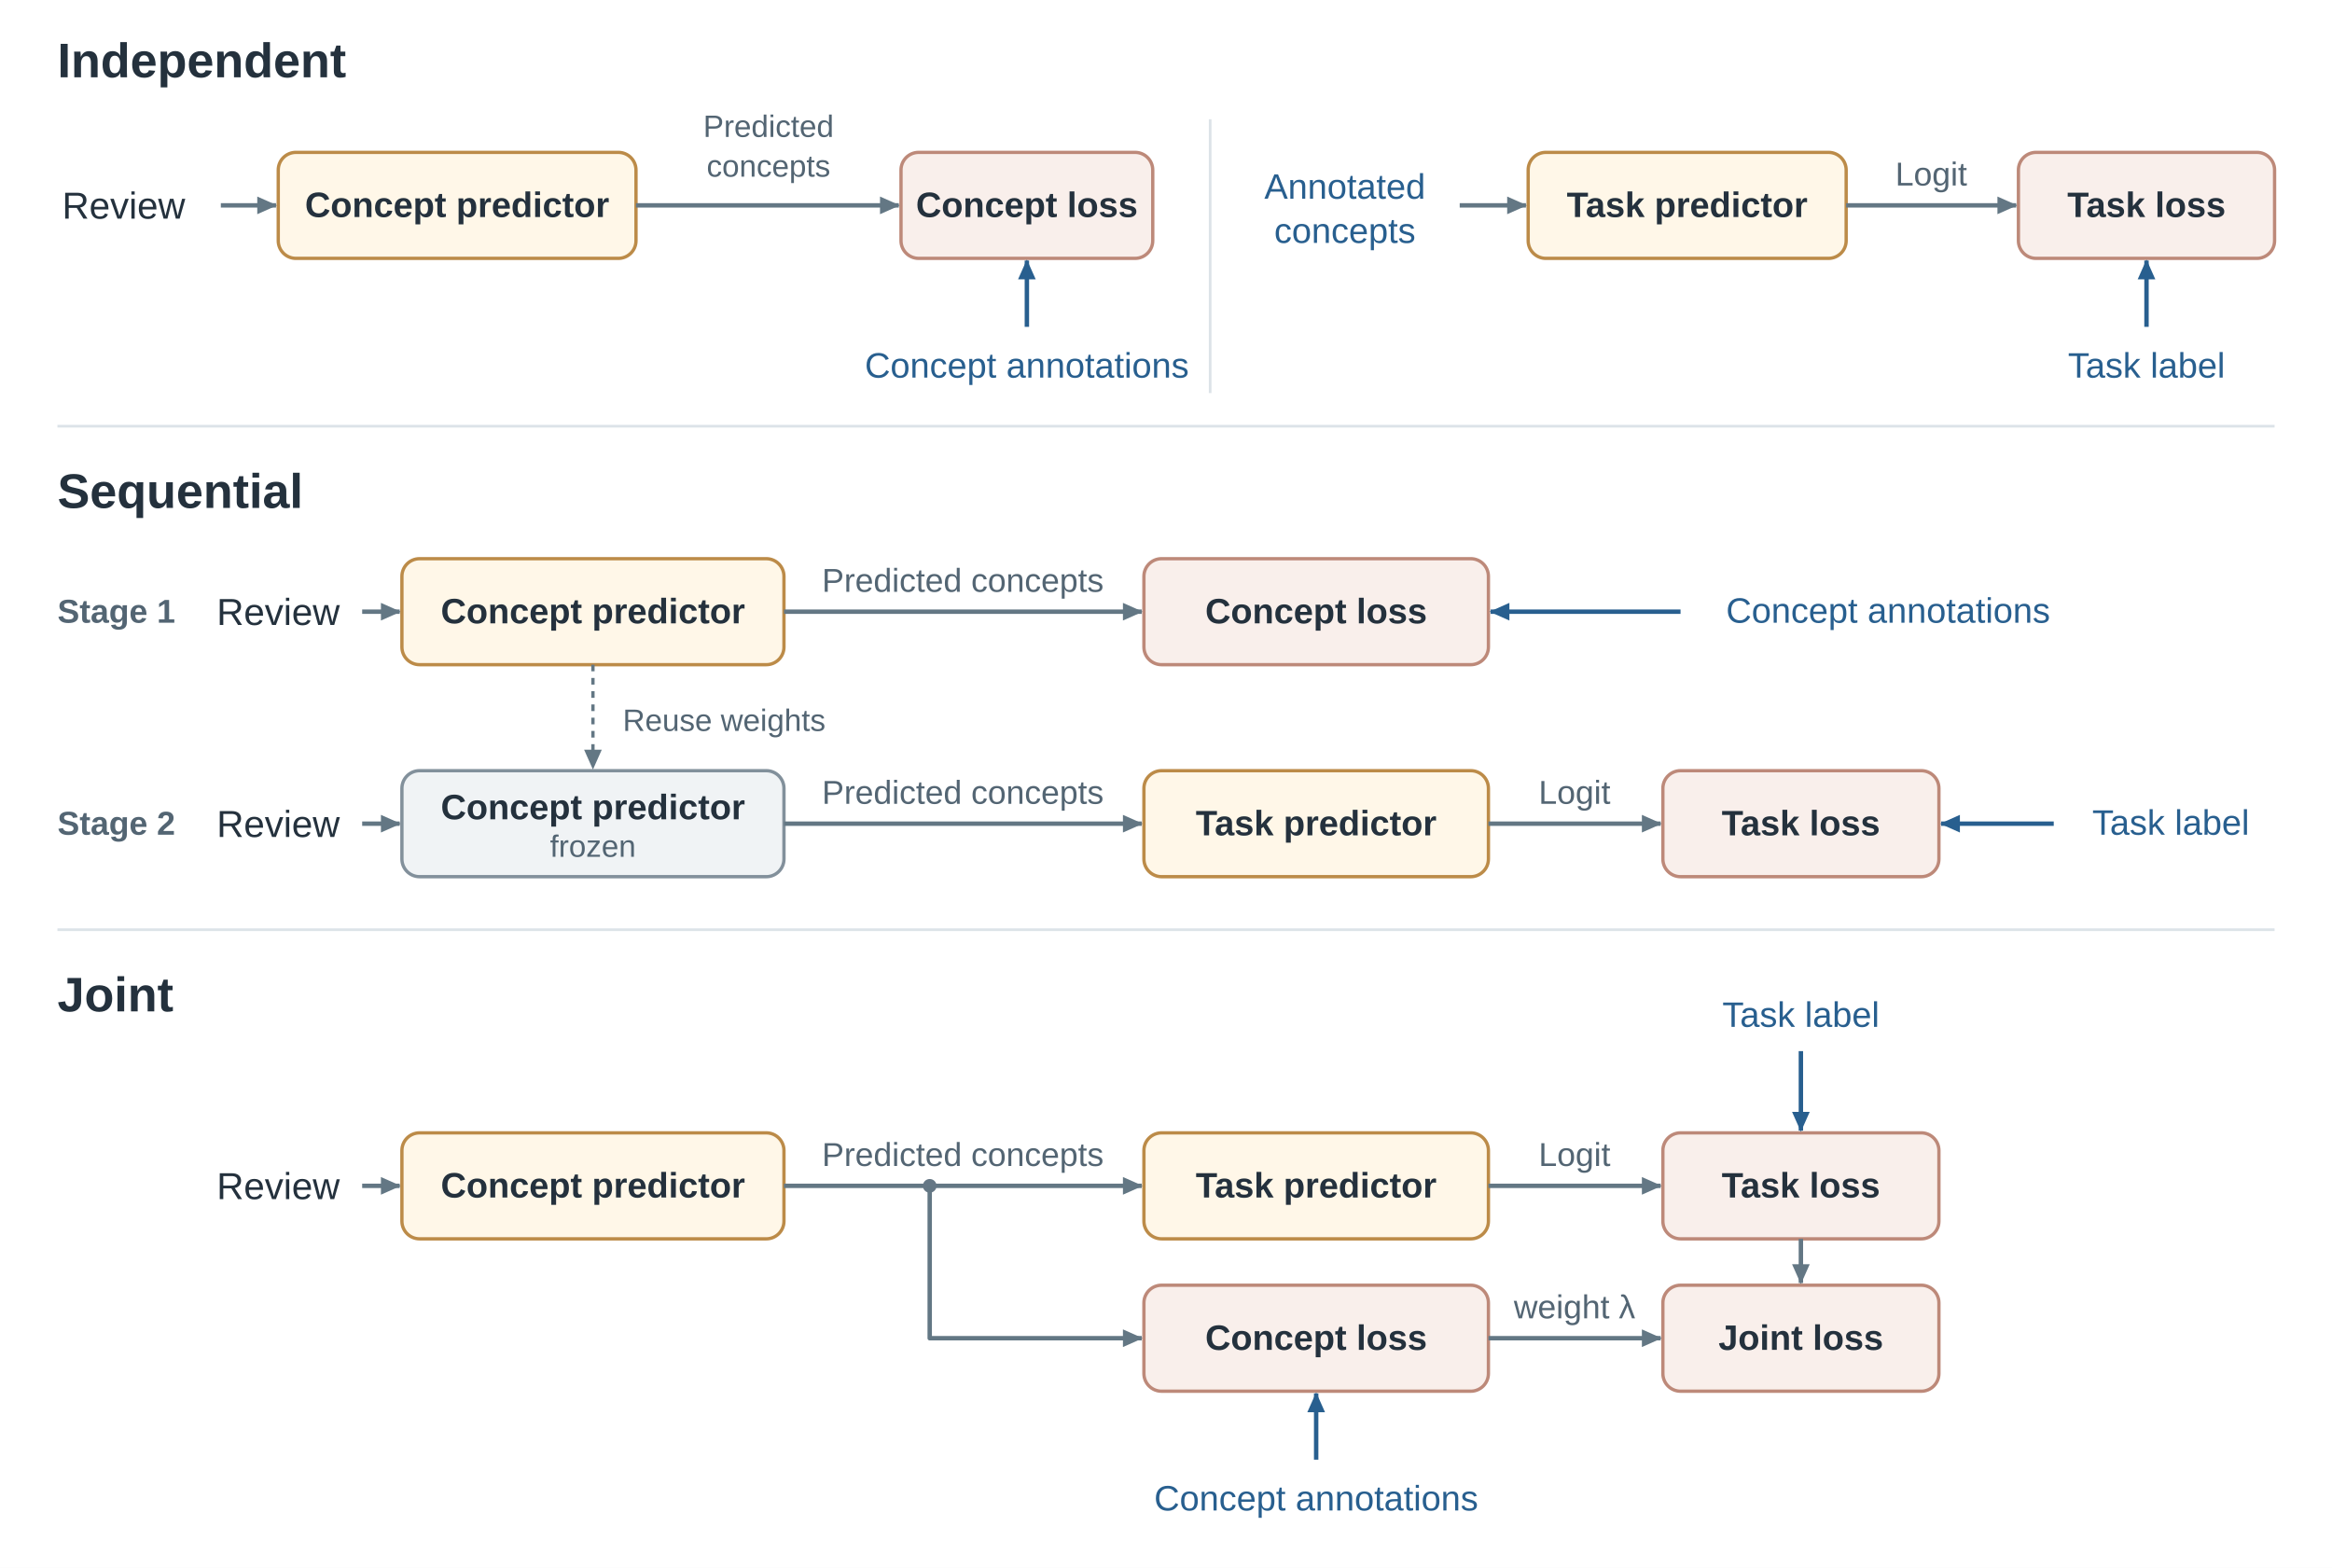
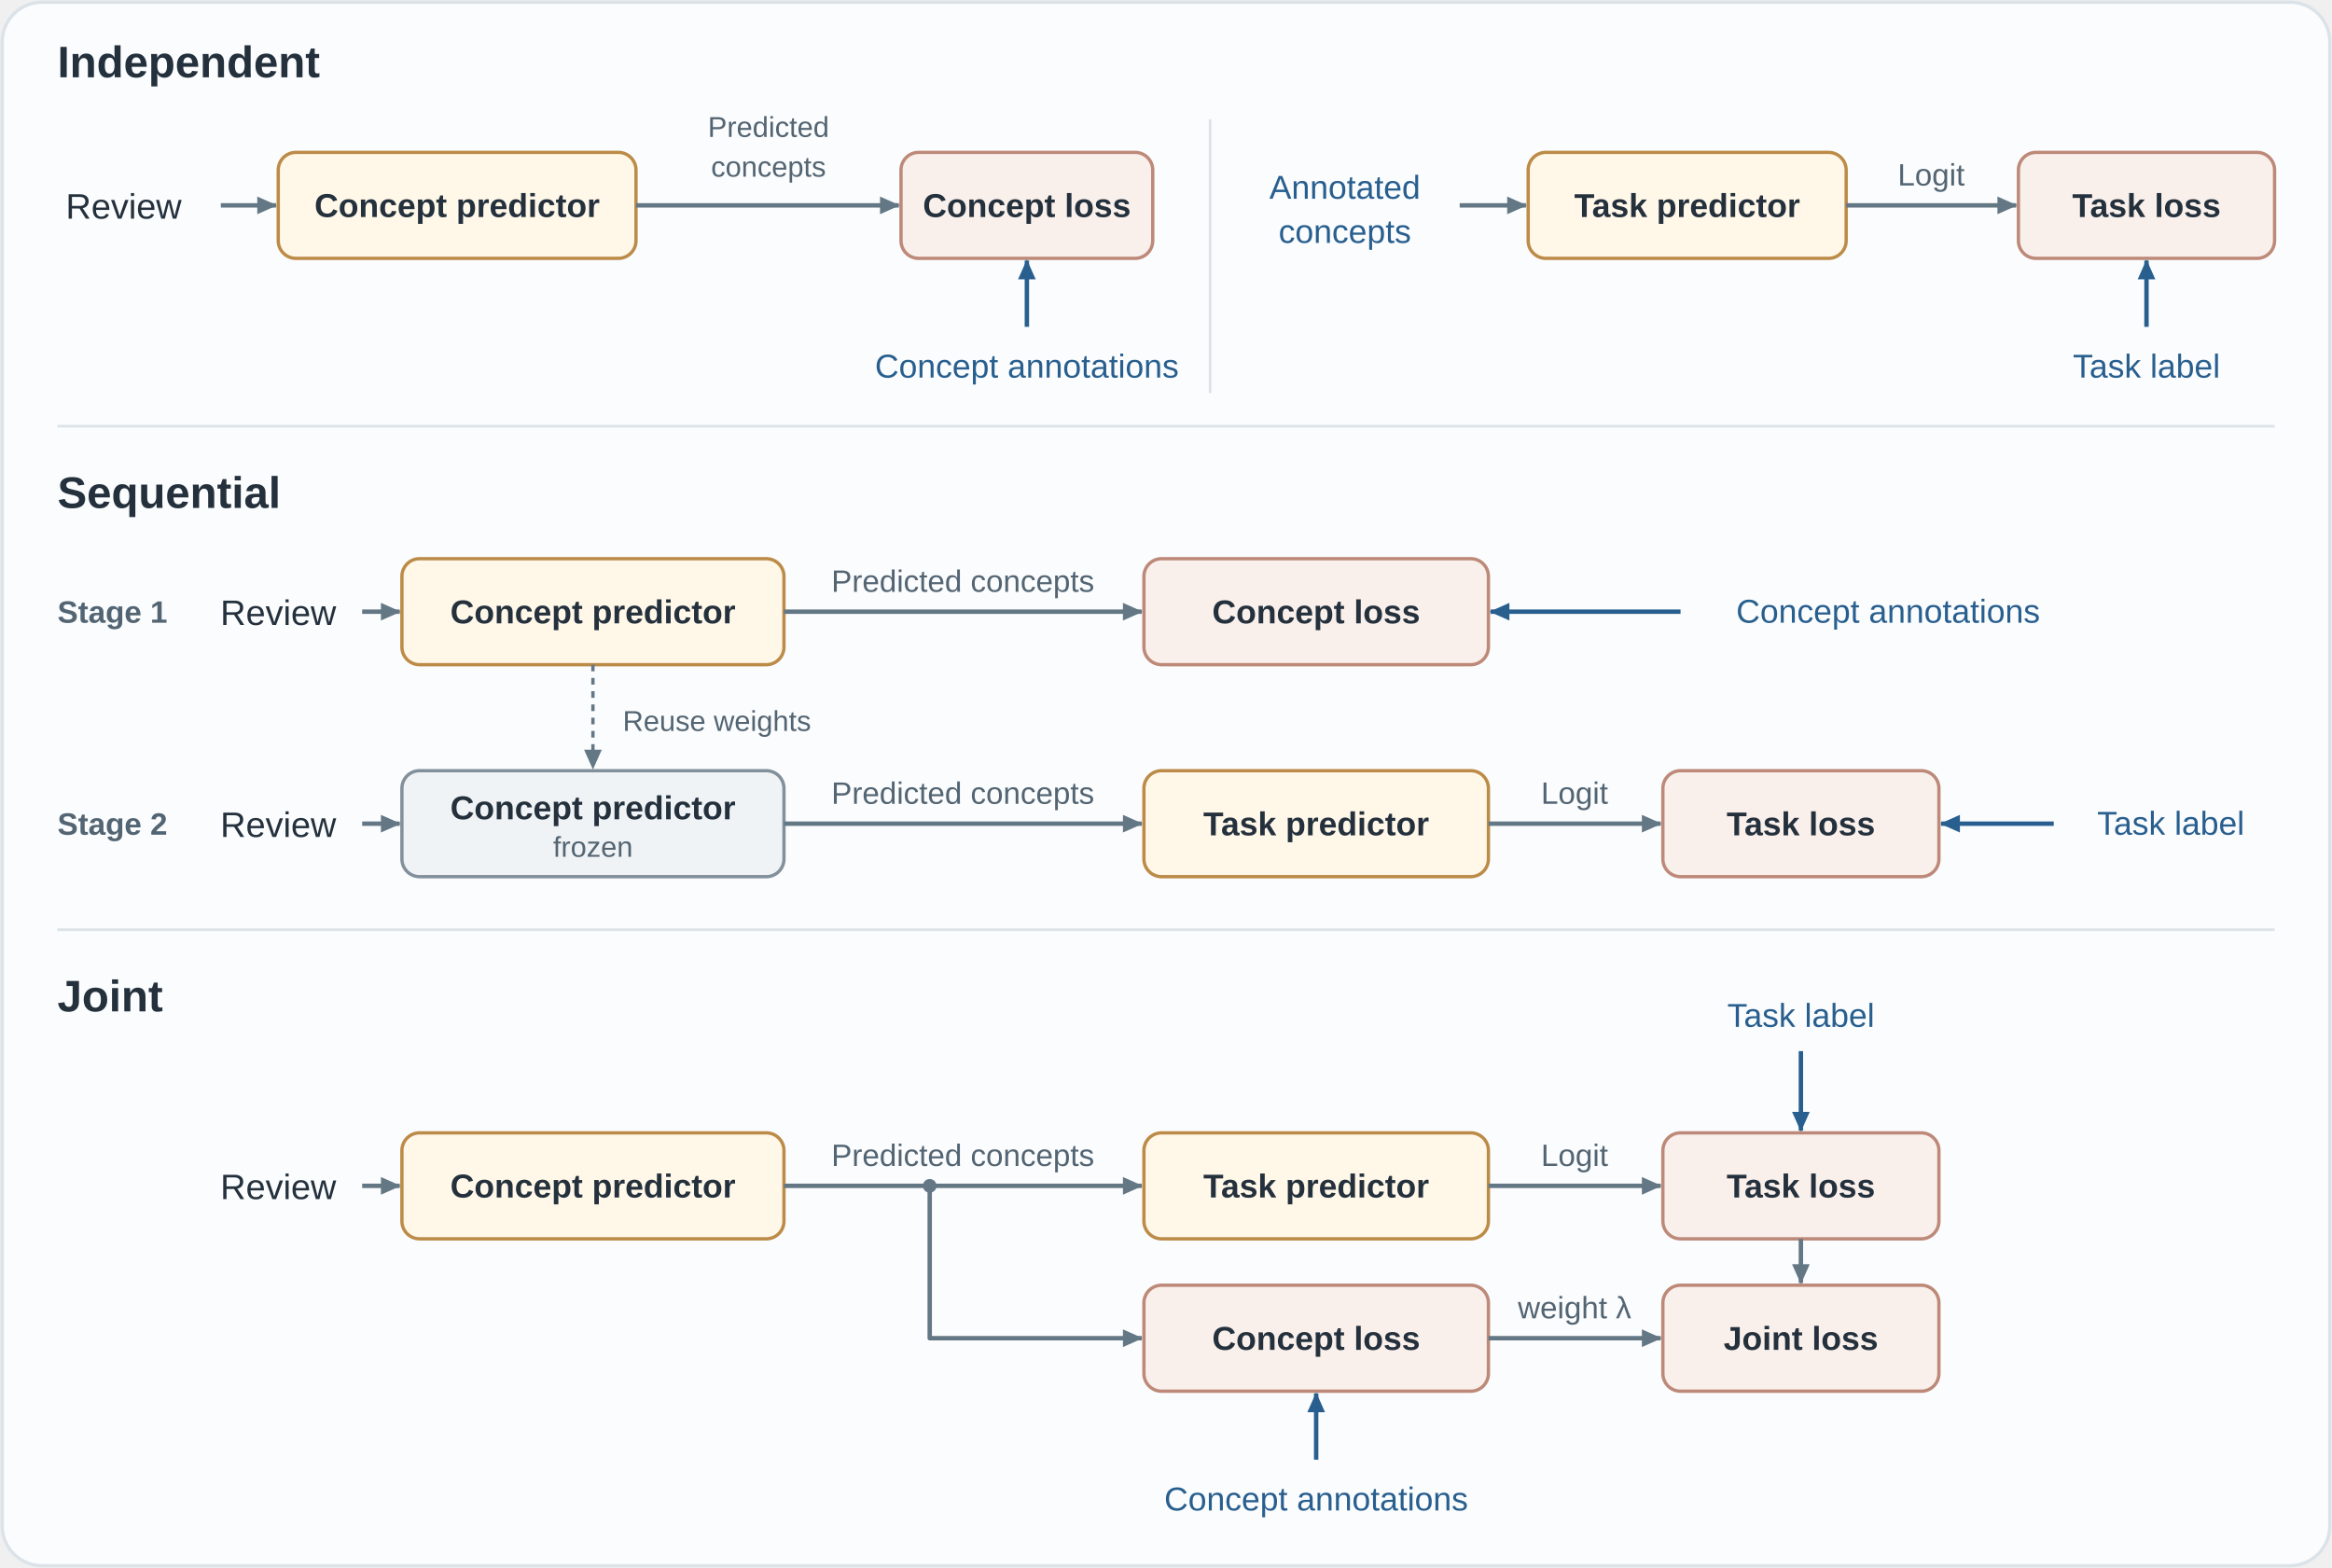
<svg xmlns="http://www.w3.org/2000/svg" width="1056" height="710" viewBox="0 0 1056 710" role="img" aria-labelledby="figure-title figure-description">
  <defs>
    <marker id="arrow-637784" markerUnits="userSpaceOnUse" viewBox="0 0 9 8" refX="8.5" refY="4" markerWidth="9" markerHeight="8" orient="auto">
      <path d="M0,0 9,4 0,8 Z" fill="#637784" />
    </marker>
    <marker id="arrow-285f8f" markerUnits="userSpaceOnUse" viewBox="0 0 9 8" refX="8.5" refY="4" markerWidth="9" markerHeight="8" orient="auto">
      <path d="M0,0 9,4 0,8 Z" fill="#285f8f" />
    </marker>
  </defs>
-   <rect width="100%" height="100%" fill="white" />
+   <rect id="figure-frame" x="1" y="1" width="1054" height="708" rx="18" fill="#fbfcfd" stroke="#dce3e8" stroke-width="1.5" aria-hidden="true" />
  <g font-family="Arial, Helvetica, sans-serif">
-     <text id="independent" x="26" y="35" font-size="22" font-weight="bold" fill="#24313d">Independent</text>
-     <text id="i-input" x="56" y="99" font-size="17" fill="#24313d" text-anchor="middle">Review</text>
+     <text id="independent" x="26" y="35" font-size="20" font-weight="bold" fill="#24313d">Independent</text>
+     <text id="i-input" x="56" y="99" font-size="16" fill="#24313d" text-anchor="middle">Review</text>
    <polyline id="i-in-g" points="100,93 125,93" fill="none" stroke="#637784" stroke-width="2" stroke-linejoin="round" marker-end="url(#arrow-637784)" />
    <rect id="i-g" x="126" y="69" width="162" height="48" rx="8" fill="#fff7e8" stroke="#bc8b48" stroke-width="1.5" />
-     <text id="i-g-text" x="207" y="98.28" font-size="16" font-weight="bold" fill="#24313d" text-anchor="middle">Concept predictor</text>
+     <text id="i-g-text" x="207" y="98.28" font-size="15" font-weight="bold" fill="#24313d" text-anchor="middle">Concept predictor</text>
    <polyline id="i-predicted" points="288,93 407,93" fill="none" stroke="#637784" stroke-width="2" stroke-linejoin="round" marker-end="url(#arrow-637784)" />
-     <text id="i-pred-top" x="348" y="62" font-size="14" fill="#536573" text-anchor="middle">Predicted</text>
-     <text id="i-pred-bottom" x="348" y="80" font-size="14" fill="#536573" text-anchor="middle">concepts</text>
+     <text id="i-pred-top" x="348" y="62" font-size="13" fill="#536573" text-anchor="middle">Predicted</text>
+     <text id="i-pred-bottom" x="348" y="80" font-size="13" fill="#536573" text-anchor="middle">concepts</text>
    <rect id="i-cl" x="408" y="69" width="114" height="48" rx="8" fill="#f9efeb" stroke="#bd8979" stroke-width="1.5" />
-     <text id="i-cl-text" x="465" y="98.28" font-size="16" font-weight="bold" fill="#24313d" text-anchor="middle">Concept loss</text>
-     <text id="i-annotations-name" x="465" y="171" font-size="16" fill="#285f8f" text-anchor="middle">Concept annotations</text>
+     <text id="i-cl-text" x="465" y="98.28" font-size="15" font-weight="bold" fill="#24313d" text-anchor="middle">Concept loss</text>
+     <text id="i-annotations-name" x="465" y="171" font-size="15" fill="#285f8f" text-anchor="middle">Concept annotations</text>
    <polyline id="i-annotations-path" points="465,148 465,118" fill="none" stroke="#285f8f" stroke-width="2" stroke-linejoin="round" marker-end="url(#arrow-285f8f)" />
    <polyline id="separate-fits" points="548,54 548,178" fill="none" stroke="#dce3e8" stroke-width="1.2" stroke-linejoin="round" />
-     <text id="i-annotated-input-top" x="609" y="90" font-size="16" fill="#285f8f" text-anchor="middle">Annotated</text>
-     <text id="i-annotated-input-bottom" x="609" y="110" font-size="16" fill="#285f8f" text-anchor="middle">concepts</text>
+     <text id="i-annotated-input-top" x="609" y="90" font-size="15" fill="#285f8f" text-anchor="middle">Annotated</text>
+     <text id="i-annotated-input-bottom" x="609" y="110" font-size="15" fill="#285f8f" text-anchor="middle">concepts</text>
    <polyline id="i-in-f" points="661,93 691,93" fill="none" stroke="#637784" stroke-width="2" stroke-linejoin="round" marker-end="url(#arrow-637784)" />
    <rect id="i-f" x="692" y="69" width="144" height="48" rx="8" fill="#fff7e8" stroke="#bc8b48" stroke-width="1.5" />
-     <text id="i-f-text" x="764" y="98.28" font-size="16" font-weight="bold" fill="#24313d" text-anchor="middle">Task predictor</text>
+     <text id="i-f-text" x="764" y="98.28" font-size="15" font-weight="bold" fill="#24313d" text-anchor="middle">Task predictor</text>
    <polyline id="i-logit" points="836,93 913,93" fill="none" stroke="#637784" stroke-width="2" stroke-linejoin="round" marker-end="url(#arrow-637784)" />
-     <text id="i-logit-caption" x="874.5" y="84" font-size="15" fill="#536573" text-anchor="middle">Logit</text>
+     <text id="i-logit-caption" x="874.5" y="84" font-size="14" fill="#536573" text-anchor="middle">Logit</text>
    <rect id="i-tl" x="914" y="69" width="116" height="48" rx="8" fill="#f9efeb" stroke="#bd8979" stroke-width="1.5" />
-     <text id="i-tl-text" x="972" y="98.28" font-size="16" font-weight="bold" fill="#24313d" text-anchor="middle">Task loss</text>
-     <text id="i-task-label-name" x="972" y="171" font-size="16" fill="#285f8f" text-anchor="middle">Task label</text>
+     <text id="i-tl-text" x="972" y="98.28" font-size="15" font-weight="bold" fill="#24313d" text-anchor="middle">Task loss</text>
+     <text id="i-task-label-name" x="972" y="171" font-size="15" fill="#285f8f" text-anchor="middle">Task label</text>
    <polyline id="i-task-label-path" points="972,148 972,118" fill="none" stroke="#285f8f" stroke-width="2" stroke-linejoin="round" marker-end="url(#arrow-285f8f)" />
    <polyline id="line-1" points="26,193 1030,193" fill="none" stroke="#dce3e8" stroke-width="1.2" stroke-linejoin="round" />
-     <text id="sequential" x="26" y="230" font-size="22" font-weight="bold" fill="#24313d">Sequential</text>
-     <text id="stage-1" x="26" y="282" font-size="15" font-weight="bold" fill="#536573">Stage 1</text>
-     <text id="s-review-1-text" x="126" y="283" font-size="17" fill="#24313d" text-anchor="middle">Review</text>
+     <text id="sequential" x="26" y="230" font-size="20" font-weight="bold" fill="#24313d">Sequential</text>
+     <text id="stage-1" x="26" y="282" font-size="14" font-weight="bold" fill="#536573">Stage 1</text>
+     <text id="s-review-1-text" x="126" y="283" font-size="16" fill="#24313d" text-anchor="middle">Review</text>
    <polyline id="s-review-1-g" points="164,277 181,277" fill="none" stroke="#637784" stroke-width="2" stroke-linejoin="round" marker-end="url(#arrow-637784)" />
-     <text id="stage-2" x="26" y="378" font-size="15" font-weight="bold" fill="#536573">Stage 2</text>
-     <text id="s-review-2-text" x="126" y="379" font-size="17" fill="#24313d" text-anchor="middle">Review</text>
+     <text id="stage-2" x="26" y="378" font-size="14" font-weight="bold" fill="#536573">Stage 2</text>
+     <text id="s-review-2-text" x="126" y="379" font-size="16" fill="#24313d" text-anchor="middle">Review</text>
    <polyline id="s-review-2-g" points="164,373 181,373" fill="none" stroke="#637784" stroke-width="2" stroke-linejoin="round" marker-end="url(#arrow-637784)" />
    <rect id="s-g" x="182" y="253" width="173" height="48" rx="8" fill="#fff7e8" stroke="#bc8b48" stroke-width="1.5" />
-     <text id="s-g-text" x="268.5" y="282.28" font-size="16" font-weight="bold" fill="#24313d" text-anchor="middle">Concept predictor</text>
+     <text id="s-g-text" x="268.5" y="282.28" font-size="15" font-weight="bold" fill="#24313d" text-anchor="middle">Concept predictor</text>
    <polyline id="s-estimates-1" points="355,277 517,277" fill="none" stroke="#637784" stroke-width="2" stroke-linejoin="round" marker-end="url(#arrow-637784)" />
-     <text id="s-estimates-1-caption" x="436" y="268" font-size="15" fill="#536573" text-anchor="middle">Predicted concepts</text>
+     <text id="s-estimates-1-caption" x="436" y="268" font-size="14" fill="#536573" text-anchor="middle">Predicted concepts</text>
    <rect id="s-cl" x="518" y="253" width="156" height="48" rx="8" fill="#f9efeb" stroke="#bd8979" stroke-width="1.5" />
-     <text id="s-cl-text" x="596" y="282.28" font-size="16" font-weight="bold" fill="#24313d" text-anchor="middle">Concept loss</text>
-     <text id="s-annotation" x="855" y="282" font-size="16" fill="#285f8f" text-anchor="middle">Concept annotations</text>
+     <text id="s-cl-text" x="596" y="282.28" font-size="15" font-weight="bold" fill="#24313d" text-anchor="middle">Concept loss</text>
+     <text id="s-annotation" x="855" y="282" font-size="15" fill="#285f8f" text-anchor="middle">Concept annotations</text>
    <polyline id="s-annotate" points="761,277 675,277" fill="none" stroke="#285f8f" stroke-width="2" stroke-linejoin="round" marker-end="url(#arrow-285f8f)" />
    <rect id="s-fixed" x="182" y="349" width="173" height="48" rx="8" fill="#f0f3f5" stroke="#82909b" stroke-width="1.5" />
-     <text id="s-fixed-name" x="268.5" y="371" font-size="16" font-weight="bold" fill="#24313d" text-anchor="middle">Concept predictor</text>
-     <text id="s-fixed-fixed" x="268.5" y="388" font-size="14" fill="#536573" text-anchor="middle">frozen</text>
+     <text id="s-fixed-name" x="268.5" y="371" font-size="15" font-weight="bold" fill="#24313d" text-anchor="middle">Concept predictor</text>
+     <text id="s-fixed-fixed" x="268.5" y="388" font-size="13" fill="#536573" text-anchor="middle">frozen</text>
    <polyline id="reuse" points="268.5,301 268.5,348" fill="none" stroke="#637784" stroke-width="1.5" stroke-linejoin="round" stroke-dasharray="3 3" marker-end="url(#arrow-637784)" />
-     <text id="weights" x="282" y="331" font-size="14" fill="#536573">Reuse weights</text>
+     <text id="weights" x="282" y="331" font-size="13" fill="#536573">Reuse weights</text>
    <polyline id="s-estimates-2" points="355,373 517,373" fill="none" stroke="#637784" stroke-width="2" stroke-linejoin="round" marker-end="url(#arrow-637784)" />
-     <text id="s-estimates-2-caption" x="436" y="364" font-size="15" fill="#536573" text-anchor="middle">Predicted concepts</text>
+     <text id="s-estimates-2-caption" x="436" y="364" font-size="14" fill="#536573" text-anchor="middle">Predicted concepts</text>
    <rect id="s-f" x="518" y="349" width="156" height="48" rx="8" fill="#fff7e8" stroke="#bc8b48" stroke-width="1.5" />
-     <text id="s-f-text" x="596" y="378.28" font-size="16" font-weight="bold" fill="#24313d" text-anchor="middle">Task predictor</text>
+     <text id="s-f-text" x="596" y="378.28" font-size="15" font-weight="bold" fill="#24313d" text-anchor="middle">Task predictor</text>
    <polyline id="s-logit" points="674,373 752,373" fill="none" stroke="#637784" stroke-width="2" stroke-linejoin="round" marker-end="url(#arrow-637784)" />
-     <text id="s-logit-caption" x="713" y="364" font-size="15" fill="#536573" text-anchor="middle">Logit</text>
+     <text id="s-logit-caption" x="713" y="364" font-size="14" fill="#536573" text-anchor="middle">Logit</text>
    <rect id="s-tl" x="753" y="349" width="125" height="48" rx="8" fill="#f9efeb" stroke="#bd8979" stroke-width="1.5" />
-     <text id="s-tl-text" x="815.5" y="378.28" font-size="16" font-weight="bold" fill="#24313d" text-anchor="middle">Task loss</text>
-     <text id="s-task-label" x="983" y="378" font-size="16" fill="#285f8f" text-anchor="middle">Task label</text>
+     <text id="s-tl-text" x="815.5" y="378.28" font-size="15" font-weight="bold" fill="#24313d" text-anchor="middle">Task loss</text>
+     <text id="s-task-label" x="983" y="378" font-size="15" fill="#285f8f" text-anchor="middle">Task label</text>
    <polyline id="s-truth" points="930,373 879,373" fill="none" stroke="#285f8f" stroke-width="2" stroke-linejoin="round" marker-end="url(#arrow-285f8f)" />
    <polyline id="line-2" points="26,421 1030,421" fill="none" stroke="#dce3e8" stroke-width="1.2" stroke-linejoin="round" />
-     <text id="joint" x="26" y="458" font-size="22" font-weight="bold" fill="#24313d">Joint</text>
-     <text id="j-review-text" x="126" y="543" font-size="17" fill="#24313d" text-anchor="middle">Review</text>
+     <text id="joint" x="26" y="458" font-size="20" font-weight="bold" fill="#24313d">Joint</text>
+     <text id="j-review-text" x="126" y="543" font-size="16" fill="#24313d" text-anchor="middle">Review</text>
    <polyline id="j-review-g" points="164,537 181,537" fill="none" stroke="#637784" stroke-width="2" stroke-linejoin="round" marker-end="url(#arrow-637784)" />
    <rect id="j-g" x="182" y="513" width="173" height="48" rx="8" fill="#fff7e8" stroke="#bc8b48" stroke-width="1.5" />
-     <text id="j-g-text" x="268.5" y="542.28" font-size="16" font-weight="bold" fill="#24313d" text-anchor="middle">Concept predictor</text>
+     <text id="j-g-text" x="268.5" y="542.28" font-size="15" font-weight="bold" fill="#24313d" text-anchor="middle">Concept predictor</text>
    <polyline id="j-estimates" points="355,537 517,537" fill="none" stroke="#637784" stroke-width="2" stroke-linejoin="round" marker-end="url(#arrow-637784)" />
-     <text id="j-estimates-caption" x="436" y="528" font-size="15" fill="#536573" text-anchor="middle">Predicted concepts</text>
+     <text id="j-estimates-caption" x="436" y="528" font-size="14" fill="#536573" text-anchor="middle">Predicted concepts</text>
    <rect id="j-f" x="518" y="513" width="156" height="48" rx="8" fill="#fff7e8" stroke="#bc8b48" stroke-width="1.5" />
-     <text id="j-f-text" x="596" y="542.28" font-size="16" font-weight="bold" fill="#24313d" text-anchor="middle">Task predictor</text>
+     <text id="j-f-text" x="596" y="542.28" font-size="15" font-weight="bold" fill="#24313d" text-anchor="middle">Task predictor</text>
    <polyline id="j-logit" points="674,537 752,537" fill="none" stroke="#637784" stroke-width="2" stroke-linejoin="round" marker-end="url(#arrow-637784)" />
-     <text id="j-logit-caption" x="713" y="528" font-size="15" fill="#536573" text-anchor="middle">Logit</text>
+     <text id="j-logit-caption" x="713" y="528" font-size="14" fill="#536573" text-anchor="middle">Logit</text>
    <rect id="j-tl" x="753" y="513" width="125" height="48" rx="8" fill="#f9efeb" stroke="#bd8979" stroke-width="1.5" />
-     <text id="j-tl-text" x="815.5" y="542.28" font-size="16" font-weight="bold" fill="#24313d" text-anchor="middle">Task loss</text>
-     <text id="j-task-target-name" x="815.5" y="465" font-size="16" fill="#285f8f" text-anchor="middle">Task label</text>
+     <text id="j-tl-text" x="815.5" y="542.28" font-size="15" font-weight="bold" fill="#24313d" text-anchor="middle">Task loss</text>
+     <text id="j-task-target-name" x="815.5" y="465" font-size="15" fill="#285f8f" text-anchor="middle">Task label</text>
    <polyline id="j-task-target-path" points="815.5,476 815.5,512" fill="none" stroke="#285f8f" stroke-width="2" stroke-linejoin="round" marker-end="url(#arrow-285f8f)" />
    <ellipse id="j-fork" cx="421" cy="537" rx="3.1" ry="3.1" fill="#657785" />
    <polyline id="j-supervise" points="421,537 421,606 517,606" fill="none" stroke="#637784" stroke-width="2" stroke-linejoin="round" marker-end="url(#arrow-637784)" />
    <rect id="j-cl" x="518" y="582" width="156" height="48" rx="8" fill="#f9efeb" stroke="#bd8979" stroke-width="1.5" />
-     <text id="j-cl-text" x="596" y="611.28" font-size="16" font-weight="bold" fill="#24313d" text-anchor="middle">Concept loss</text>
-     <text id="j-annotations-name" x="596" y="684" font-size="16" fill="#285f8f" text-anchor="middle">Concept annotations</text>
+     <text id="j-cl-text" x="596" y="611.28" font-size="15" font-weight="bold" fill="#24313d" text-anchor="middle">Concept loss</text>
+     <text id="j-annotations-name" x="596" y="684" font-size="15" fill="#285f8f" text-anchor="middle">Concept annotations</text>
    <polyline id="j-annotations-path" points="596,661 596,631" fill="none" stroke="#285f8f" stroke-width="2" stroke-linejoin="round" marker-end="url(#arrow-285f8f)" />
    <rect id="j-sum" x="753" y="582" width="125" height="48" rx="8" fill="#f9efeb" stroke="#bd8979" stroke-width="1.5" />
-     <text id="j-sum-text" x="815.5" y="611.28" font-size="16" font-weight="bold" fill="#24313d" text-anchor="middle">Joint loss</text>
+     <text id="j-sum-text" x="815.5" y="611.28" font-size="15" font-weight="bold" fill="#24313d" text-anchor="middle">Joint loss</text>
    <polyline id="j-task-sum" points="815.5,561 815.5,581" fill="none" stroke="#637784" stroke-width="2" stroke-linejoin="round" marker-end="url(#arrow-637784)" />
    <polyline id="j-concept-sum" points="674,606 752,606" fill="none" stroke="#637784" stroke-width="2" stroke-linejoin="round" marker-end="url(#arrow-637784)" />
-     <text id="j-concept-sum-caption" x="713" y="597" font-size="15" fill="#536573" text-anchor="middle">weight λ</text>
+     <text id="j-concept-sum-caption" x="713" y="597" font-size="14" fill="#536573" text-anchor="middle">weight λ</text>
  </g>
</svg>
